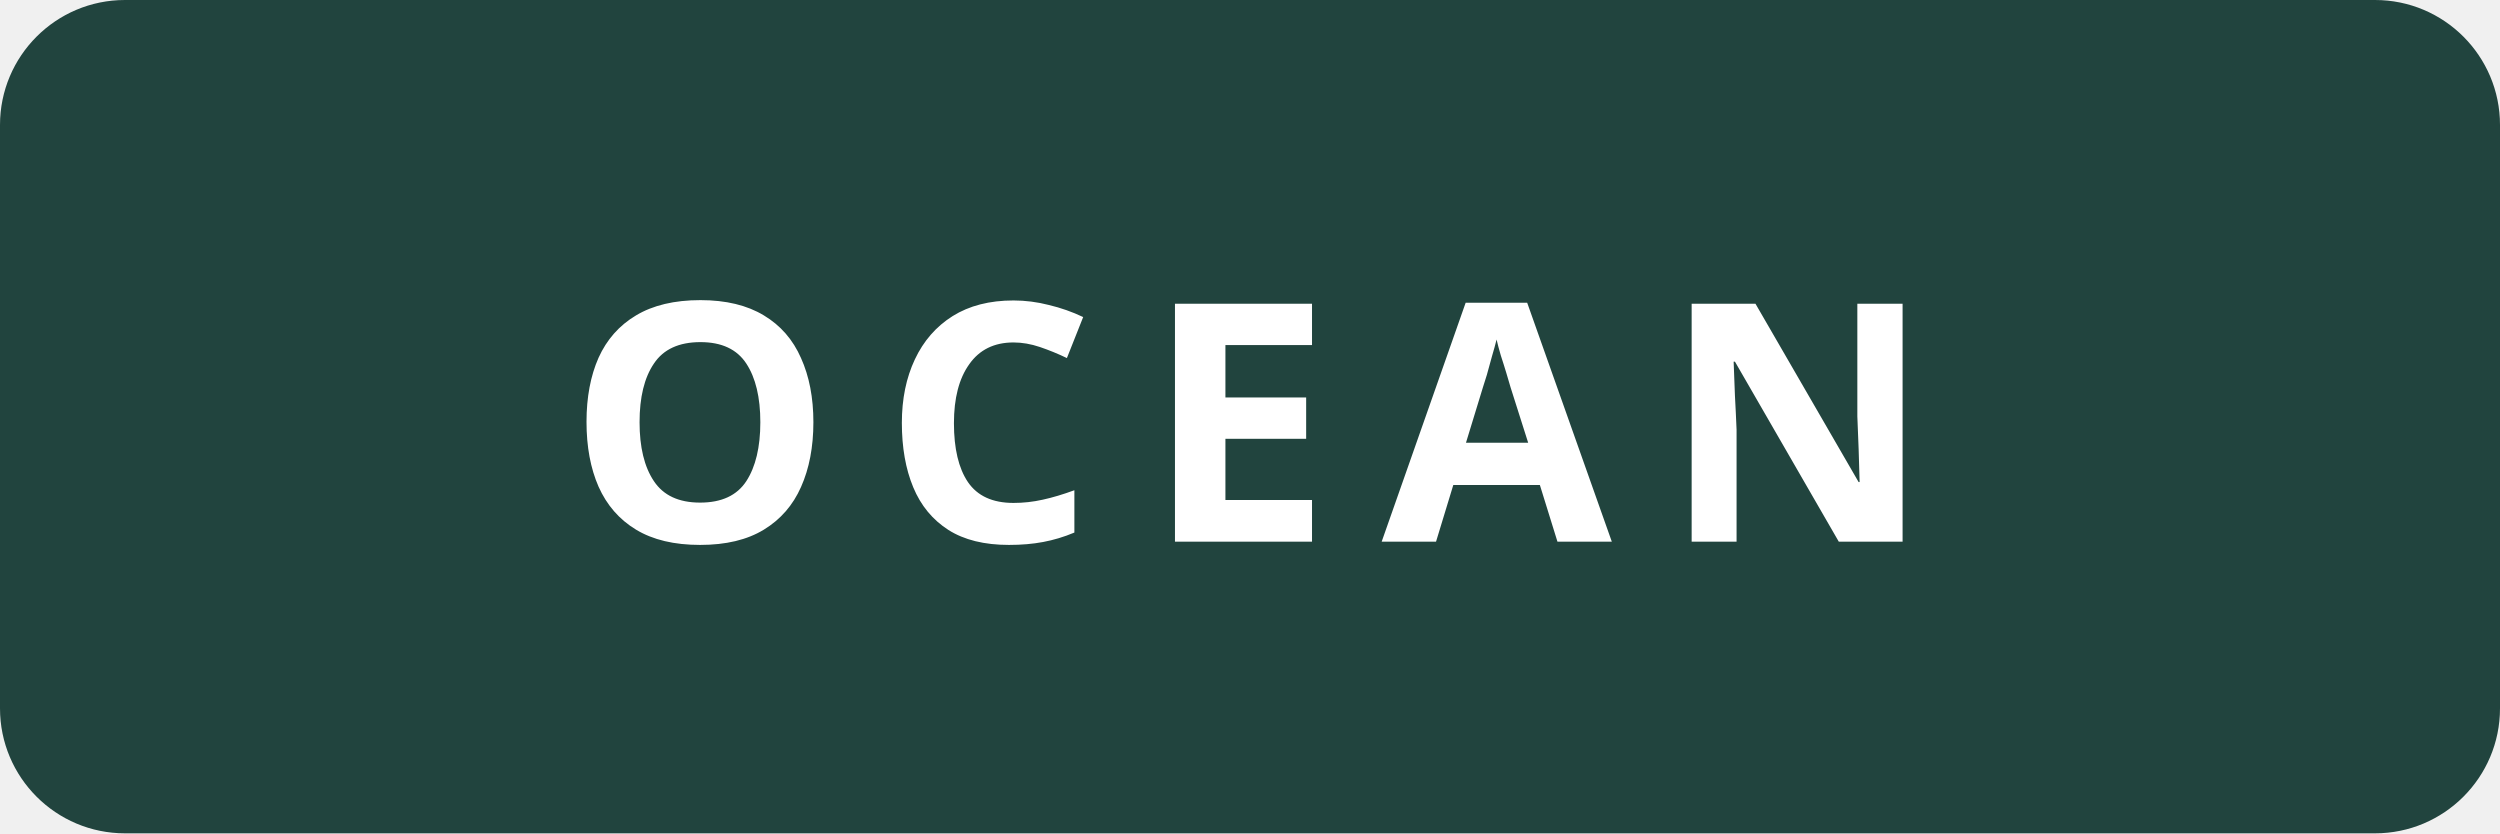
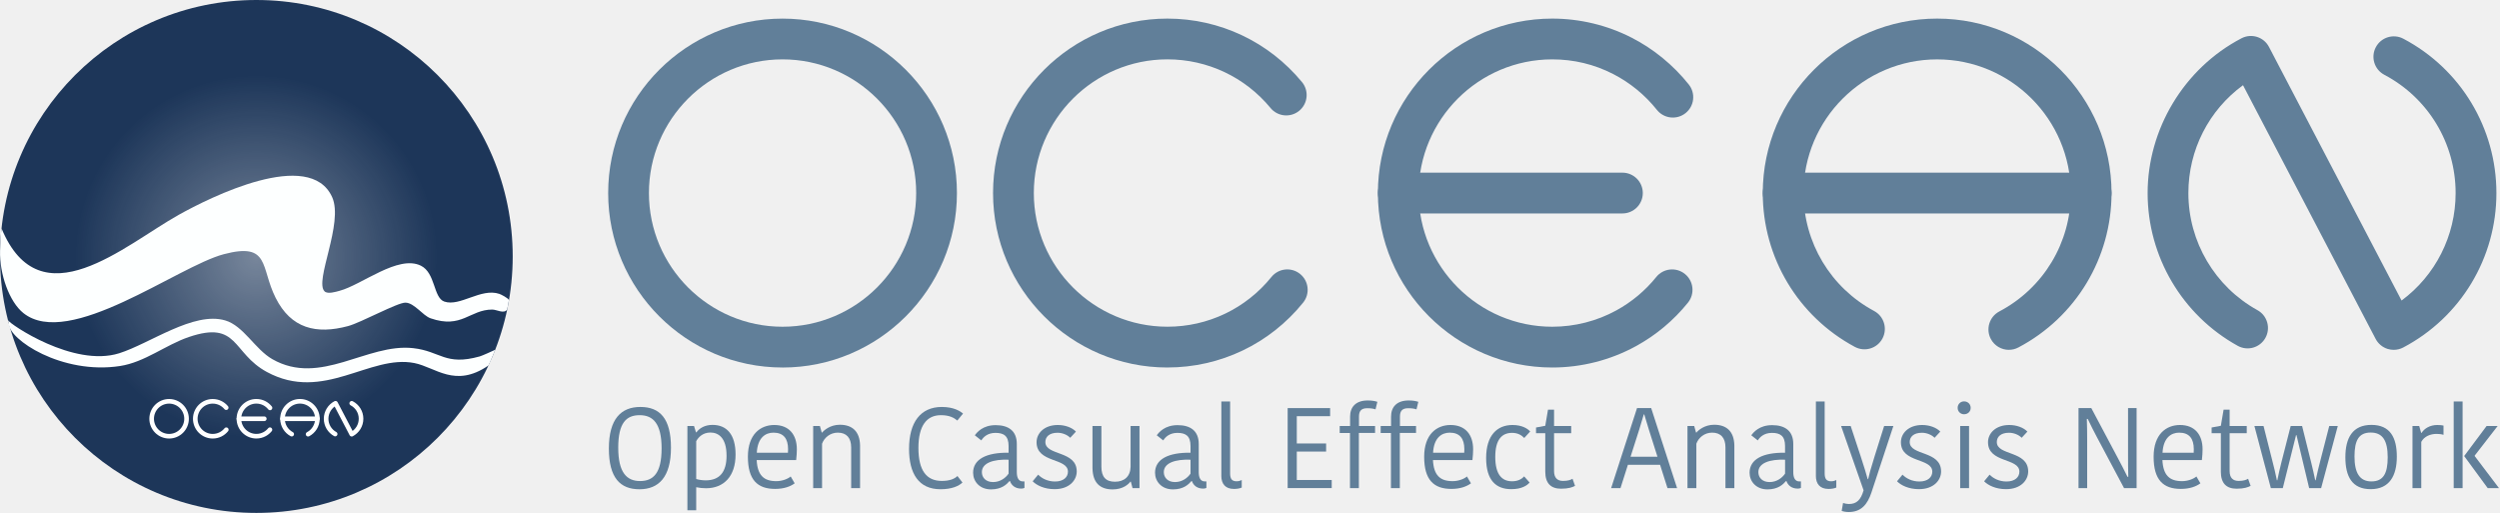
- <svg xmlns="http://www.w3.org/2000/svg" viewBox="0 0 120 40" width="84" height="28" aria-hidden="true">
-   <rect width="120" height="40" rx="6" fill="#21443e" />
-   <text x="60" y="26" font-family="ui-sans-serif, system-ui, sans-serif" font-size="16" font-weight="700" fill="white" text-anchor="middle" letter-spacing="0.15em">OCEAN</text>
+ <svg xmlns="http://www.w3.org/2000/svg" id="Layer_2" viewBox="0 0 1204.2 247.05">
+   <defs>
+     <radialGradient id="radial-gradient" cx="123.53" cy="123.54" fx="123.53" fy="123.54" r="87.22" gradientUnits="userSpaceOnUse">
+       <stop offset="0" stop-color="#fff" stop-opacity=".4" />
+       <stop offset=".32" stop-color="#fff" stop-opacity=".27" />
+       <stop offset="1" stop-color="#fff" stop-opacity="0" />
+     </radialGradient>
+   </defs>
+   <g id="Layer_1-2">
+     <circle cx="123.53" cy="123.53" r="123.53" style="fill:#1d3659;" />
+     <circle cx="123.53" cy="123.54" r="87.22" style="fill:url(#radial-gradient);" />
+     <path d="M156.39,140.33c1.51,1.48,5.4.23,7.22-.25,10.77-2.87,28.23-17.47,39.18-12.11,7.11,3.48,5.99,15.47,11.31,17.29,7.59,2.59,17.65-6.69,26.53-3.7.88.3,4.15,1.99,4.63,2.97-.03.27-.65,3.69-.88,4.6-1.62,2.19-4.98-.02-7.18-.02-10.82,0-14.71,9.43-29.71,4.21-3.83-1.33-7.77-7.43-12.1-7.54-3.84-.09-21.47,9.63-27.68,11.29-15.35,4.1-27.48,1.19-34.91-13.65-7.38-14.71-2.59-26.87-24.94-20.98s-74.57,45.92-96.59,28.36C4.47,145.38-.3,131.95.03,120.74c.12-4.01.3-7.75.69-10.74,18.74,45.08,59.43,8,85.4-6.51,15.17-8.48,63.16-32.4,73.93-8.54,5.67,12.56-8.69,40.44-3.66,45.37Z" style="fill:#fdffff;" />
+     <path d="M235.37,176.04s-.08.06-.12.09c-15.98,10.89-25.33.79-35.56-1.25-21.53-4.29-43.8,19.08-71.11,4.28-16.93-9.18-13.54-25-37.6-16.82-11.18,3.8-21.18,12.12-33.14,13.96-27.99,4.32-53.87-12.86-53.59-20.52-.21-.6-.31-1.13-.41-1.54.77,1.76,31.52,22.85,53.56,15.93,14.81-4.65,35.87-20.3,51.09-15.84,8.89,2.6,14.39,13.9,22.72,18.66,23.22,13.25,45.58-7.76,67.84-5.3,13.29,1.47,15.46,8.63,32.08,4,1.21-.34,6.09-2.54,7.48-3.2.2-.33-2.73,6.67-3.25,7.56Z" style="fill:#fdffff;" />
+     <circle cx="81.49" cy="201.71" r="8.41" style="fill:none; stroke:#fff; stroke-linecap:round; stroke-linejoin:round; stroke-width:2.22px;" />
+     <path d="M130.11,196.47c-.74-.93-1.68-1.71-2.75-2.26-1.15-.59-2.45-.92-3.83-.92-4.64,0-8.41,3.77-8.41,8.41s3.77,8.41,8.41,8.41c1.46,0,2.84-.37,4.04-1.03.97-.53,1.82-1.25,2.51-2.1" style="fill:none; stroke:#fff; stroke-linecap:round; stroke-linejoin:round; stroke-width:2.22px;" />
+     <path d="M109.05,206.99c-1.54,1.91-3.9,3.13-6.54,3.13-4.64,0-8.41-3.77-8.41-8.41s3.77-8.41,8.41-8.41c2.61,0,4.95,1.19,6.49,3.06" style="fill:none; stroke:#fff; stroke-linecap:round; stroke-linejoin:round; stroke-width:2.22px;" />
+     <path d="M140.57,209.12c-2.64-1.42-4.44-4.21-4.44-7.42,0-4.64,3.77-8.41,8.41-8.41s8.41,3.77,8.41,8.41c0,3.23-1.82,6.04-4.49,7.45" style="fill:none; stroke:#fff; stroke-linecap:round; stroke-linejoin:round; stroke-width:2.22px;" />
+     <line x1="115.12" y1="201.71" x2="127.36" y2="201.71" style="fill:none; stroke:#fff; stroke-linecap:round; stroke-linejoin:round; stroke-width:2.22px;" />
+     <line x1="136.13" y1="201.71" x2="152.95" y2="201.71" style="fill:none; stroke:#fff; stroke-linecap:round; stroke-linejoin:round; stroke-width:2.22px;" />
+     <path d="M161.5,209.07c-2.59-1.43-4.35-4.19-4.35-7.37s1.84-6.06,4.53-7.46l7.8,14.91c2.67-1.41,4.5-4.21,4.5-7.45s-1.82-6.03-4.49-7.44" style="fill:none; stroke:#fff; stroke-linecap:round; stroke-linejoin:round; stroke-width:2.22px;" />
+     <path d="M377.09,177.02c-46.33,0-84.03-37.69-84.03-84.03S330.75,8.97,377.09,8.97s84.03,37.69,84.03,84.03-37.69,84.03-84.03,84.03ZM377.09,28.6c-35.5,0-64.39,28.89-64.39,64.39s28.89,64.39,64.39,64.39,64.39-28.89,64.39-64.39-28.89-64.39-64.39-64.39Z" style="fill:#617f99;" />
+     <path d="M748,177.02c-46.33,0-84.03-37.69-84.03-84.03s37.69-84.03,84.03-84.03c13.29,0,26.52,3.18,38.28,9.21,10.57,5.42,20.08,13.21,27.5,22.53,3.38,4.24,2.68,10.42-1.56,13.79-4.24,3.38-10.42,2.68-13.8-1.56-5.7-7.16-12.99-13.13-21.1-17.28-9.12-4.68-18.99-7.05-29.32-7.05-35.5,0-64.39,28.89-64.39,64.39s28.89,64.39,64.39,64.39c10.8,0,21.49-2.72,30.89-7.88,7.41-4.06,13.88-9.47,19.22-16.07,3.4-4.22,9.59-4.88,13.81-1.46,4.22,3.41,4.87,9.59,1.46,13.81-6.95,8.6-15.38,15.65-25.05,20.95-12.29,6.73-26.23,10.29-40.33,10.29Z" style="fill:#617f99;" />
+     <path d="M562.55,177.02c-46.34,0-84.03-37.69-84.03-84.03s37.69-84.03,84.03-84.03c25.17,0,48.8,11.14,64.84,30.57,3.45,4.18,2.86,10.37-1.32,13.82-4.19,3.45-10.38,2.86-13.82-1.32-12.29-14.9-30.41-23.44-49.69-23.44-35.51,0-64.39,28.89-64.39,64.39s28.89,64.39,64.39,64.39c19.55,0,37.81-8.73,50.11-23.95,3.41-4.22,9.59-4.88,13.81-1.46,4.22,3.41,4.87,9.59,1.46,13.81-16.05,19.86-39.88,31.24-65.38,31.24Z" style="fill:#617f99;" />
+     <path d="M968.02,168.51c-3.53,0-6.93-1.9-8.7-5.24-2.53-4.8-.69-10.73,4.11-13.26,21.23-11.19,34.42-33.03,34.42-57.01,0-35.51-28.89-64.39-64.39-64.39s-64.39,28.89-64.39,64.39c0,23.78,13.03,45.54,34.01,56.79,4.78,2.56,6.57,8.51,4.01,13.29-2.56,4.78-8.51,6.57-13.29,4.01-27.37-14.68-44.37-43.07-44.37-74.1,0-46.33,37.69-84.03,84.03-84.03s84.03,37.69,84.03,84.03c0,31.28-17.21,59.78-44.9,74.38-1.46.77-3.03,1.13-4.57,1.13Z" style="fill:#617f99;" />
+     <path d="M781.8,102.81h-108.01c-5.42,0-9.82-4.4-9.82-9.82s4.39-9.82,9.82-9.82h108.01c5.42,0,9.82,4.4,9.82,9.82s-4.39,9.82-9.82,9.82Z" style="fill:#617f99;" />
+     <path d="M1007.67,102.81h-148.42c-5.42,0-9.82-4.4-9.82-9.82s4.39-9.82,9.82-9.82h148.42c5.42,0,9.82,4.4,9.82,9.82s-4.39,9.82-9.82,9.82Z" style="fill:#617f99;" />
+     <path d="M1153.46,168.51c-.98,0-1.97-.15-2.92-.44-2.49-.78-4.57-2.51-5.78-4.82l-63.91-122.21c-16.45,12.03-26.33,31.17-26.33,51.96,0,23.44,12.76,45.05,33.29,56.4,4.75,2.62,6.47,8.6,3.84,13.34-2.62,4.74-8.59,6.47-13.34,3.84-26.79-14.81-43.43-43.01-43.43-73.58s17.34-60.01,45.24-74.56c4.81-2.5,10.73-.64,13.24,4.16l63.89,122.16c16.27-12.04,26.05-31.11,26.05-51.76,0-23.95-13.17-45.79-34.37-56.98-4.79-2.53-6.63-8.47-4.09-13.27,2.53-4.8,8.46-6.63,13.27-4.1,27.66,14.6,44.84,43.09,44.84,74.35s-17.21,59.79-44.9,74.38c-1.42.75-2.99,1.13-4.58,1.13Z" style="fill:#617f99;" />
+     <path d="M293.4,216.04c0-14.24,5.88-20.02,15.18-20.02s14.74,5.44,14.74,19.63-5.94,20.02-15.18,20.02-14.74-5.44-14.74-19.63ZM318.81,216.04c0-12.04-4.12-16.06-10.56-16.06s-10.34,3.68-10.34,15.67,4.12,16.06,10.5,16.06,10.39-3.74,10.39-15.67Z" style="fill:#617f99;" />
+     <path d="M331.24,245.79v-40.58h3.19l.94,3.02h.22c1.43-1.92,3.96-3.57,7.75-3.57,6.82,0,11.11,4.56,11.11,14.3,0,10.45-5.66,16.22-14.24,16.22-1.54,0-3.24-.17-4.73-.5v11.11h-4.23ZM350.1,219.45c0-8.41-3.79-11.11-7.75-11.11-3.68,0-5.83,2.25-6.87,4.18v18.2c1.26.44,3.3.66,4.51.66,6.76,0,10.12-3.96,10.12-11.93Z" style="fill:#617f99;" />
+     <path d="M360.39,220c0-10.83,6.05-15.29,12.7-15.29,7.09,0,10.89,4.62,10.89,11.71,0,1.48-.11,3.24-.33,5.17h-19.03c.38,7.37,3.46,10.17,9.46,10.17,2.97,0,5.67-1.16,6.93-2.25l1.92,3.3c-1.98,1.48-5.11,2.69-9.4,2.69-8.52,0-13.14-4.34-13.14-15.51ZM379.69,218.08c.06-.66.06-1.32.06-1.71,0-5.11-2.2-7.97-7.04-7.97-3.91,0-7.64,2.47-8.03,9.68h15.01Z" style="fill:#617f99;" />
+     <path d="M391.85,235.12v-29.92h3.24l.88,3.13h.22c.83-1.04,3.85-3.74,8.52-3.74,5.99,0,9.57,3.24,9.73,9.9v20.62h-4.29v-19.63c0-4.56-2.25-7.09-6.43-7.09-3.68,0-6.54,2.42-7.59,5.33v21.39h-4.29Z" style="fill:#617f99;" />
+     <path d="M438.05,216.15c0-12.65,5.5-20.13,15.78-20.13,5.88,0,8.96,2.09,10.23,3.19l-2.75,3.35c-1.65-1.38-3.9-2.58-7.92-2.58-6.71,0-10.83,4.89-10.83,15.78s3.91,15.89,11.27,15.89c3.91,0,6.16-1.04,7.53-2.36l2.42,3.13c-1.71,1.65-5.06,3.24-10.56,3.24-10.61,0-15.18-7.64-15.18-19.52Z" style="fill:#617f99;" />
+     <path d="M468.91,227.75c0-6.6,6.49-9.84,17.1-9.68v-3.24c0-4.89-2.36-6.32-6.32-6.32s-5.94,2.2-6.82,3.63l-3.13-2.47c1.04-1.43,3.85-4.89,10.06-4.89s10.17,2.8,10.17,9.07v13.53c0,2.69.83,4.51,2.92,4.51h.77v3.13c-.38.22-.99.33-1.54.33-2.97,0-4.73-1.59-5.44-3.63h-.22c-1.43,1.65-3.85,4.01-8.91,4.01-5.55,0-8.63-3.9-8.63-7.97ZM486.01,228.14v-6.71c-7.2-.27-12.87,1.49-12.87,5.99,0,2.64,1.92,4.78,5.39,4.78s6.1-2.03,7.48-4.07Z" style="fill:#617f99;" />
+     <path d="M497.62,231.82l2.64-3.19c1.81,1.87,4.67,3.3,8.14,3.3,4.18,0,6.21-2.2,6.21-4.73,0-6.76-15.12-4.07-15.12-14.19,0-4.29,3.68-8.3,10.23-8.3,3.57,0,6.93,1.26,8.74,3.19l-2.75,2.97c-1.38-1.43-3.79-2.42-6.1-2.42-4.07,0-5.88,2.04-5.88,4.46,0,6.71,15.12,4.01,15.12,14.19,0,4.12-3.46,8.52-10.67,8.52-4.95,0-8.69-1.87-10.56-3.79Z" style="fill:#617f99;" />
+     <path d="M526.44,225.66v-20.46h4.29v19.58c0,4.89,2.09,7.26,6.54,7.26s7.42-2.48,7.53-7.2v-19.63h4.29v29.92h-3.35l-.82-3.13h-.22c-.82,1.16-3.52,3.74-8.52,3.74-6.16,0-9.57-3.24-9.73-10.06Z" style="fill:#617f99;" />
+     <path d="M556.58,227.75c0-6.6,6.49-9.84,17.1-9.68v-3.24c0-4.89-2.36-6.32-6.32-6.32s-5.94,2.2-6.82,3.63l-3.13-2.47c1.04-1.43,3.85-4.89,10.06-4.89s10.17,2.8,10.17,9.07v13.53c0,2.69.83,4.51,2.92,4.51h.77v3.13c-.38.22-.99.33-1.54.33-2.97,0-4.73-1.59-5.44-3.63h-.22c-1.43,1.65-3.85,4.01-8.91,4.01-5.55,0-8.63-3.9-8.63-7.97ZM573.68,228.14v-6.71c-7.2-.27-12.87,1.49-12.87,5.99,0,2.64,1.92,4.78,5.39,4.78s6.1-2.03,7.48-4.07Z" style="fill:#617f99;" />
+     <path d="M588.53,229.18v-35.8h4.23v34.65c0,2.64.88,3.79,3.13,3.79,1.1,0,1.92-.33,2.47-.6v3.63c-1.1.5-2.58.66-3.74.66-4.12,0-6.1-2.42-6.1-6.32Z" style="fill:#617f99;" />
+     <path d="M620.49,235.12v-38.55h20.46v3.9h-16.06v13.14h14.13v3.9h-14.13v13.69h16.83v3.9h-21.23Z" style="fill:#617f99;" />
+     <path d="M650.52,235.12v-26.56h-4.95v-3.35h5v-4.51c0-4.62,2.7-7.81,8.52-7.81,2.09,0,3.46.28,4.62.66l-.88,3.63c-1.1-.38-2.31-.55-4.01-.55-2.86,0-3.96,1.32-3.96,4.01v4.56h7.75v3.35h-7.81v26.56h-4.29Z" style="fill:#617f99;" />
+     <path d="M670.26,235.12v-26.56h-4.95v-3.35h5v-4.51c0-4.62,2.7-7.81,8.52-7.81,2.09,0,3.46.28,4.62.66l-.88,3.63c-1.1-.38-2.31-.55-4.01-.55-2.86,0-3.96,1.32-3.96,4.01v4.56h7.75v3.35h-7.81v26.56h-4.29Z" style="fill:#617f99;" />
+     <path d="M686.27,220c0-10.83,6.05-15.29,12.7-15.29,7.09,0,10.89,4.62,10.89,11.71,0,1.48-.11,3.24-.33,5.17h-19.03c.38,7.37,3.46,10.17,9.46,10.17,2.97,0,5.67-1.16,6.93-2.25l1.92,3.3c-1.98,1.48-5.11,2.69-9.4,2.69-8.52,0-13.14-4.34-13.14-15.51ZM705.57,218.08c.06-.66.06-1.32.06-1.71,0-5.11-2.2-7.97-7.04-7.97-3.91,0-7.64,2.47-8.03,9.68h15.01Z" style="fill:#617f99;" />
+     <path d="M716.13,220.6c0-11,5.39-15.89,12.7-15.89,4.78,0,7.42,1.87,8.52,3.13l-2.86,3.13c-1.21-1.26-2.97-2.47-5.88-2.47-4.84,0-8.08,3.19-8.08,11.55s3.08,11.77,8.08,11.77c2.75,0,4.62-.99,5.83-2.36l2.64,2.97c-1.21,1.38-3.74,3.19-8.85,3.19-7.31,0-12.1-4.23-12.1-15.01Z" style="fill:#617f99;" />
+     <path d="M744.62,227.15v-18.48h-4.45v-2.75l4.45-.83,1.32-7.75h2.92v7.86h8.25v3.46h-8.25v18.26c0,3.36,1.71,4.73,4.34,4.73,2.42,0,3.79-.55,4.56-1.04l1.21,3.41c-1.16.66-3.13,1.38-6.71,1.38-4.95,0-7.64-2.58-7.64-8.25Z" style="fill:#617f99;" />
+     <path d="M776.36,235.12l12.48-38.55h6.82l12.48,38.55h-4.62l-3.57-11.22h-15.51l-3.57,11.22h-4.51ZM785.71,220h12.98l-4.12-12.98c-.88-2.8-1.54-5.06-2.25-7.42h-.22c-.66,2.31-1.38,4.62-2.2,7.31l-4.18,13.09Z" style="fill:#617f99;" />
+     <path d="M813.15,235.12v-29.92h3.24l.88,3.13h.22c.82-1.04,3.85-3.74,8.52-3.74,5.99,0,9.57,3.24,9.73,9.9v20.62h-4.29v-19.63c0-4.56-2.25-7.09-6.43-7.09-3.68,0-6.54,2.42-7.59,5.33v21.39h-4.29Z" style="fill:#617f99;" />
+     <path d="M843.07,227.75c0-6.6,6.49-9.84,17.1-9.68v-3.24c0-4.89-2.37-6.32-6.32-6.32s-5.94,2.2-6.82,3.63l-3.13-2.47c1.04-1.43,3.85-4.89,10.06-4.89s10.17,2.8,10.17,9.07v13.53c0,2.69.83,4.51,2.92,4.51h.77v3.13c-.38.22-.99.33-1.54.33-2.97,0-4.73-1.59-5.44-3.63h-.22c-1.43,1.65-3.85,4.01-8.91,4.01-5.55,0-8.63-3.9-8.63-7.97ZM860.18,228.14v-6.71c-7.2-.27-12.87,1.49-12.87,5.99,0,2.64,1.92,4.78,5.39,4.78s6.1-2.03,7.48-4.07Z" style="fill:#617f99;" />
+     <path d="M875.03,229.18v-35.8h4.23v34.65c0,2.64.88,3.79,3.13,3.79,1.1,0,1.92-.33,2.47-.6v3.63c-1.1.5-2.58.66-3.74.66-4.12,0-6.1-2.42-6.1-6.32Z" style="fill:#617f99;" />
+     <path d="M887.46,246.07l.66-3.79c.77.27,1.98.49,2.8.49,3.74,0,5.77-1.98,7.09-6.6l-10.83-30.96h4.62l4.84,14.68c1.76,5.39,2.64,8.3,3.35,10.89h.22c.5-2.2,1.15-4.73,3.08-10.89l4.62-14.68h4.45l-10.56,32.01c-1.87,5.61-4.84,9.4-10.94,9.4-1.49,0-2.69-.27-3.41-.55Z" style="fill:#617f99;" />
+     <path d="M914.13,231.82l2.64-3.19c1.82,1.87,4.67,3.3,8.14,3.3,4.18,0,6.21-2.2,6.21-4.73,0-6.76-15.12-4.07-15.12-14.19,0-4.29,3.68-8.3,10.23-8.3,3.57,0,6.93,1.26,8.74,3.19l-2.75,2.97c-1.38-1.43-3.79-2.42-6.1-2.42-4.07,0-5.88,2.04-5.88,4.46,0,6.71,15.12,4.01,15.12,14.19,0,4.12-3.46,8.52-10.67,8.52-4.95,0-8.69-1.87-10.56-3.79Z" style="fill:#617f99;" />
+     <path d="M943.34,196.46c0-1.81,1.38-3.13,3.08-3.13,1.81,0,3.19,1.32,3.19,3.13s-1.38,3.08-3.19,3.08c-1.71,0-3.08-1.32-3.08-3.08ZM944.55,235.12v-29.92h4.29v29.92h-4.29Z" style="fill:#617f99;" />
+     <path d="M956.1,231.82l2.64-3.19c1.82,1.87,4.67,3.3,8.14,3.3,4.18,0,6.21-2.2,6.21-4.73,0-6.76-15.12-4.07-15.12-14.19,0-4.29,3.68-8.3,10.23-8.3,3.57,0,6.93,1.26,8.74,3.19l-2.75,2.97c-1.38-1.43-3.79-2.42-6.1-2.42-4.07,0-5.88,2.04-5.88,4.46,0,6.71,15.12,4.01,15.12,14.19,0,4.12-3.46,8.52-10.67,8.52-4.95,0-8.69-1.87-10.56-3.79Z" style="fill:#617f99;" />
+     <path d="M1001.58,235.12v-38.55h6.16l12.98,24.42c1.49,2.8,3.08,5.83,4.46,8.69h.38c-.11-3.52-.11-7.09-.11-10.34v-22.77h4.12v38.55h-6.05l-13.09-24.58c-1.54-2.86-2.97-5.77-4.4-8.74h-.44c.11,3.3.16,6.38.16,10.23v23.1h-4.18Z" style="fill:#617f99;" />
+     <path d="M1037.77,220c0-10.83,6.05-15.29,12.7-15.29,7.09,0,10.89,4.62,10.89,11.71,0,1.48-.11,3.24-.33,5.17h-19.03c.38,7.37,3.46,10.17,9.46,10.17,2.97,0,5.66-1.16,6.93-2.25l1.92,3.3c-1.98,1.48-5.11,2.69-9.4,2.69-8.52,0-13.14-4.34-13.14-15.51ZM1057.08,218.08c.05-.66.05-1.32.05-1.71,0-5.11-2.2-7.97-7.04-7.97-3.9,0-7.64,2.47-8.03,9.68h15.01Z" style="fill:#617f99;" />
+     <path d="M1070.17,227.15v-18.48h-4.45v-2.75l4.45-.83,1.32-7.75h2.91v7.86h8.25v3.46h-8.25v18.26c0,3.36,1.71,4.73,4.34,4.73,2.42,0,3.79-.55,4.56-1.04l1.21,3.41c-1.16.66-3.13,1.38-6.71,1.38-4.95,0-7.64-2.58-7.64-8.25Z" style="fill:#617f99;" />
+     <path d="M1094.26,235.12l-7.92-29.92h4.4l4.18,16.5c.83,3.19,1.59,6.32,2.25,9.62h.22c.6-2.91,1.21-5.72,1.92-8.47l4.51-17.65h5.5l4.4,17.65c.66,2.75,1.32,5.44,1.92,8.47h.22c.71-3.24,1.48-6.54,2.31-9.68l4.23-16.44h4.12l-8.03,29.92h-5.77l-6.1-25.52h-.22l-6.38,25.52h-5.77Z" style="fill:#617f99;" />
+     <path d="M1130.17,220.22c0-9.24,3.46-15.56,12.54-15.56s12.26,6.16,12.26,15.29-3.52,15.67-12.59,15.67-12.21-6.21-12.21-15.4ZM1150.57,220.28c0-8.03-2.42-11.93-8.19-11.93s-7.81,3.79-7.81,11.55,2.42,11.99,8.14,11.99,7.86-3.79,7.86-11.6Z" style="fill:#617f99;" />
+     <path d="M1162.51,235.12v-29.92h3.24l.94,3.3h.22c1.32-2.14,4.07-3.79,7.53-3.79,1.38,0,2.36.11,3.02.28v4.45c-1.1-.33-2.25-.44-3.35-.44-2.92,0-5.94,1.15-7.37,3.85v22.27h-4.23Z" style="fill:#617f99;" />
+     <path d="M1182.37,235.12v-41.74h4.29v41.74h-4.29ZM1198.76,235.12l-11.27-15.34v-.22l10.72-14.35h5.33l-11.05,14.24v.22l11.71,15.45h-5.44Z" style="fill:#617f99;" />
+   </g>
</svg>
